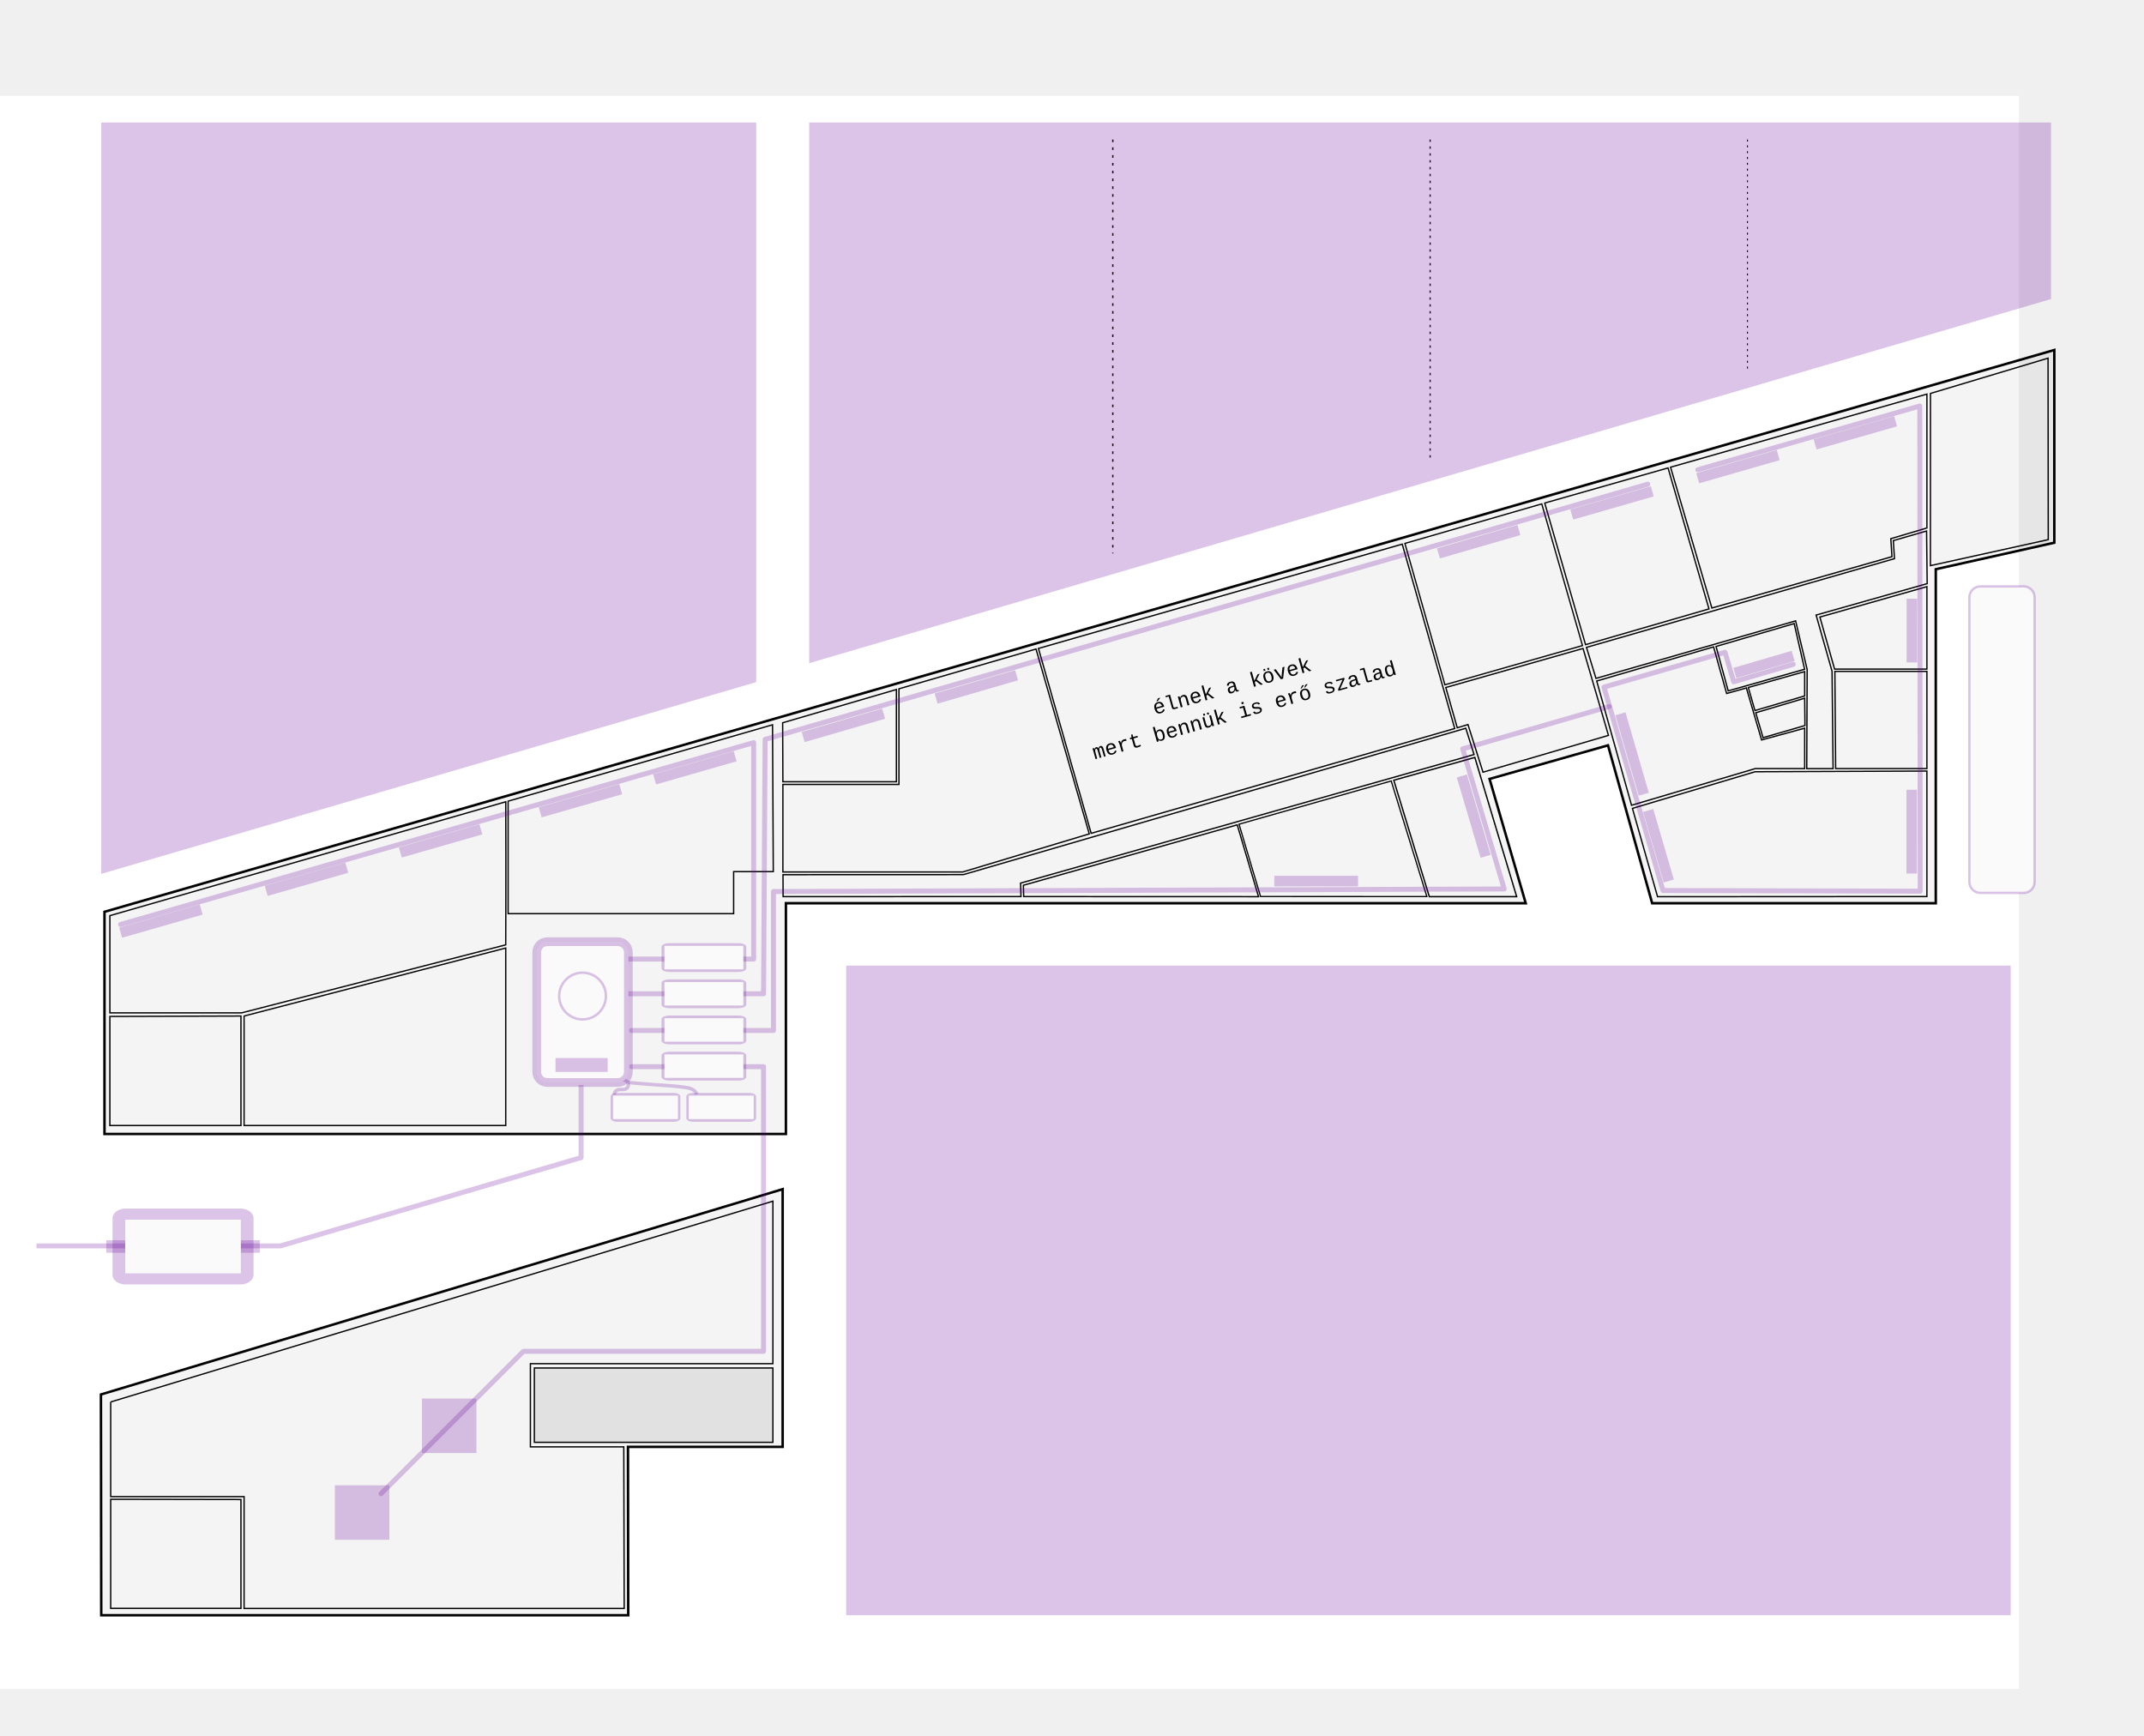
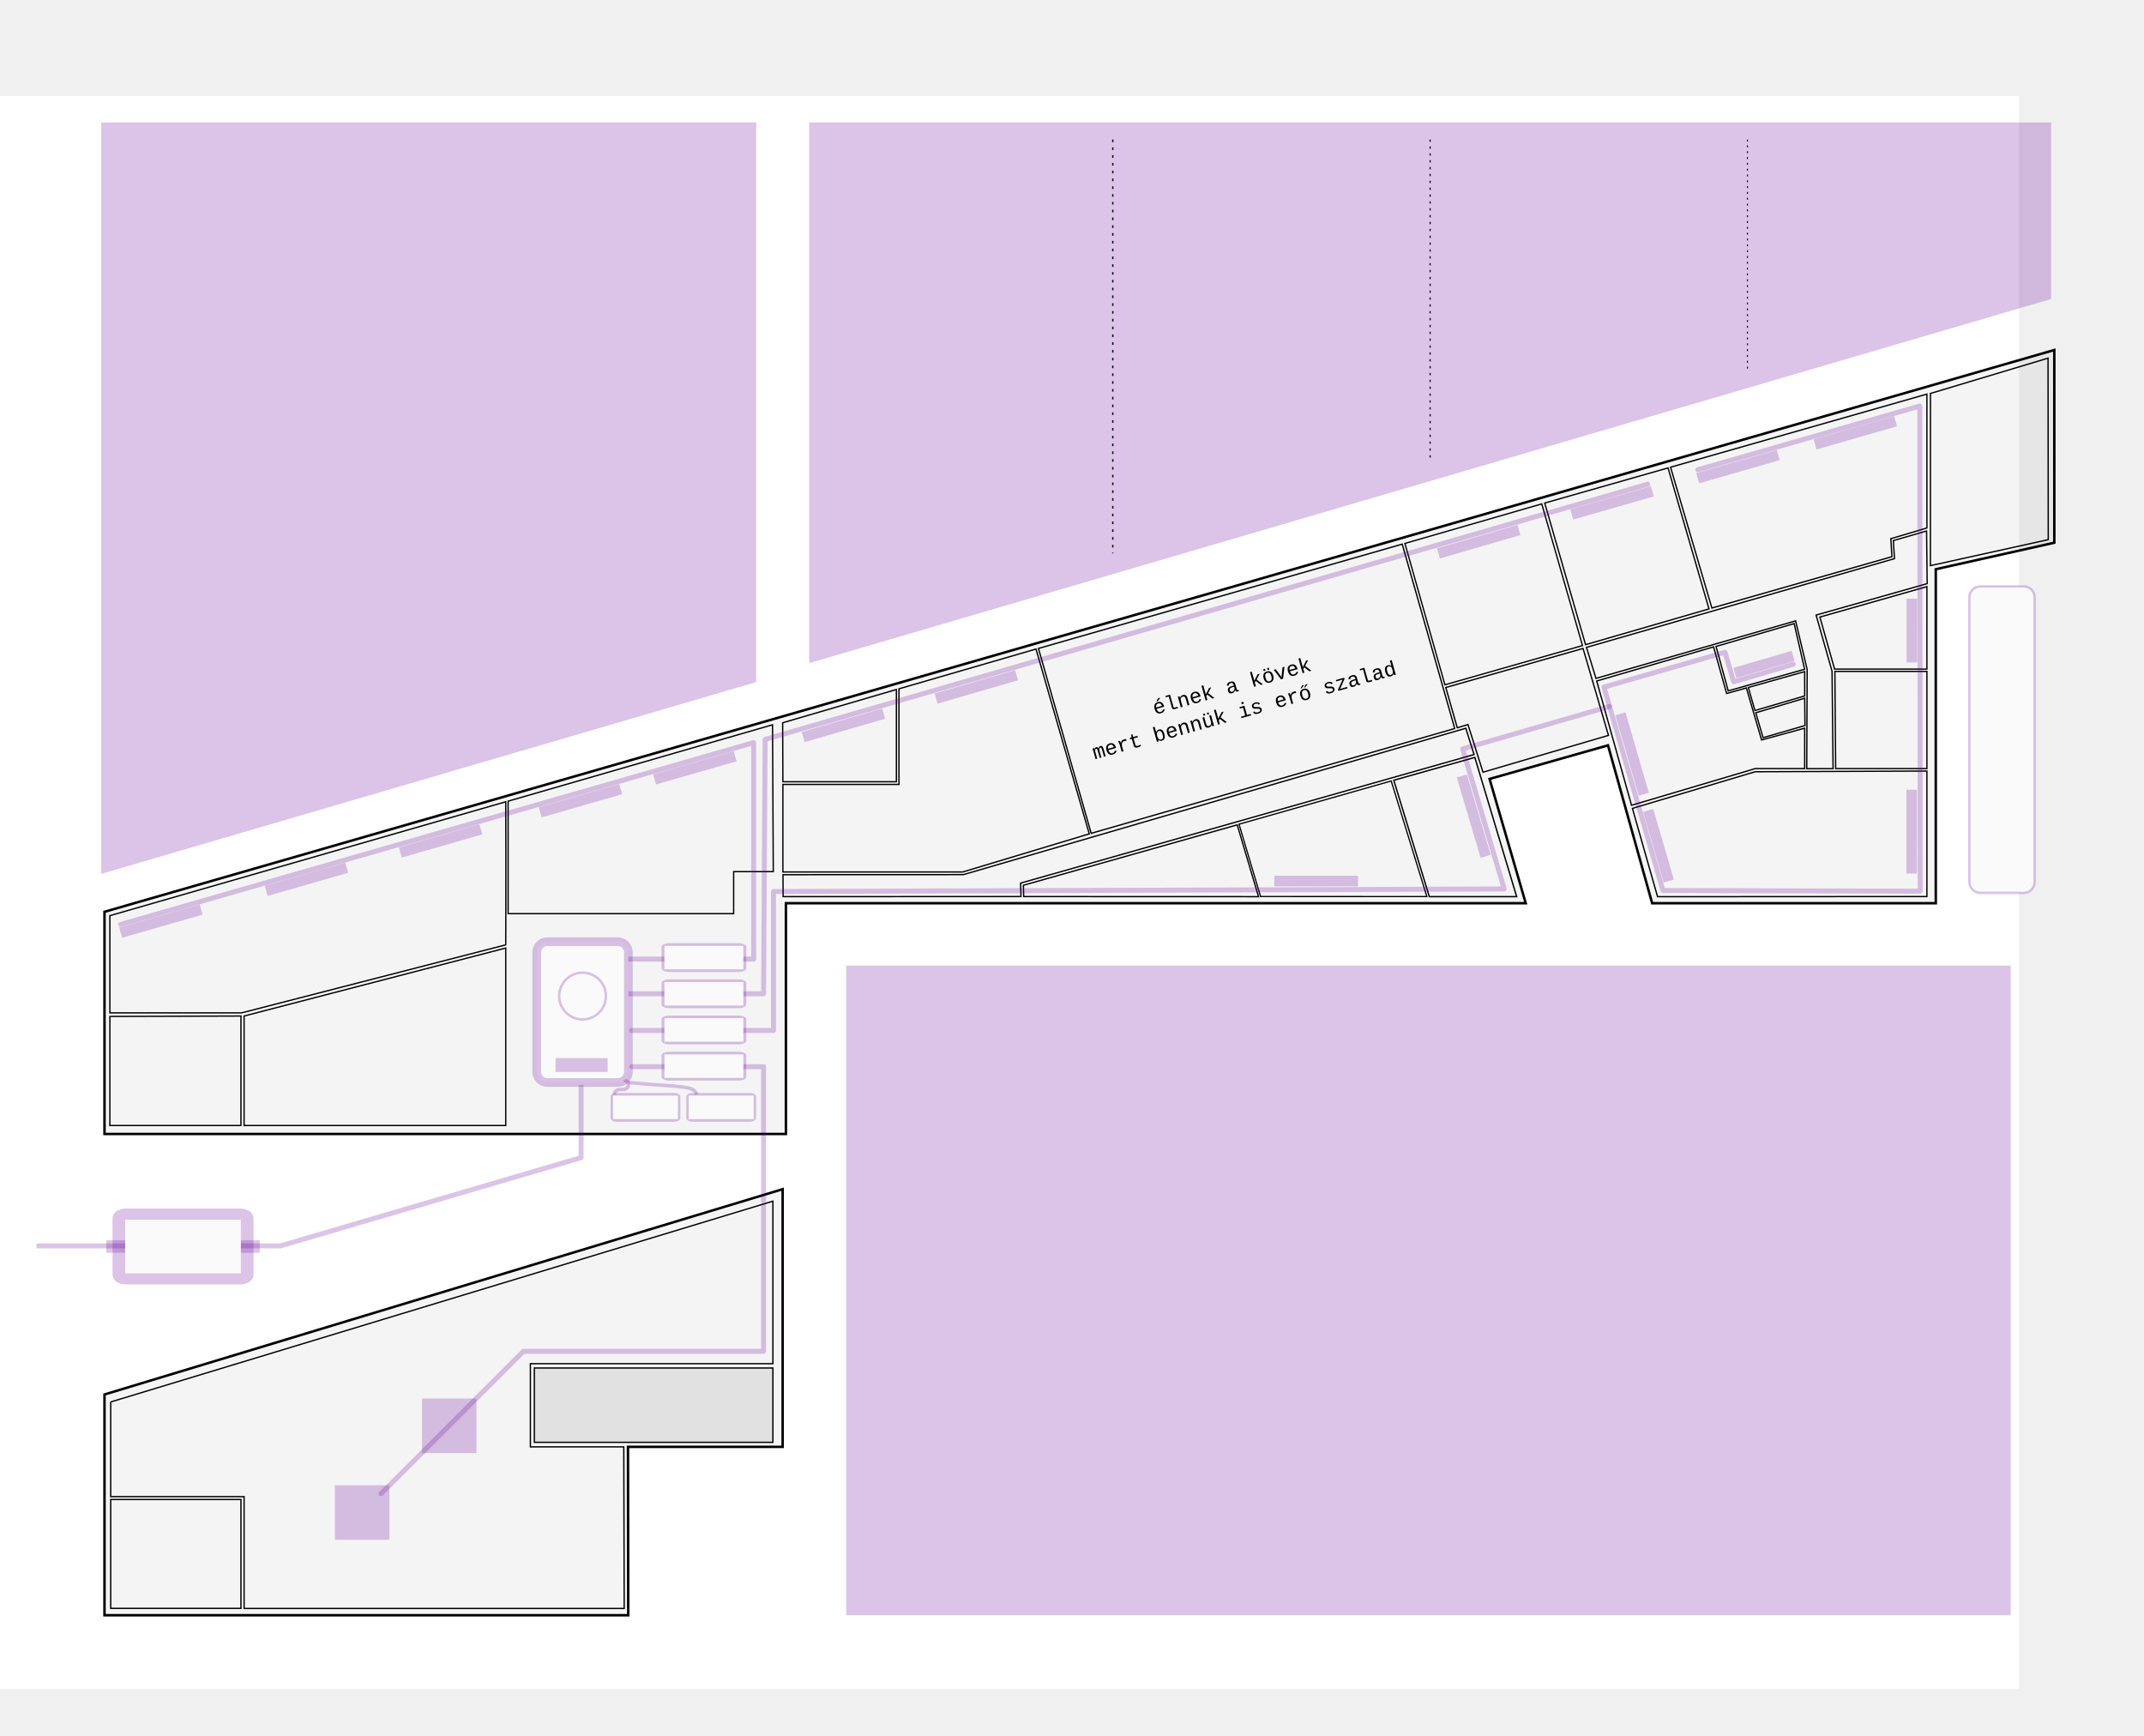
<svg xmlns="http://www.w3.org/2000/svg" width="432.435mm" height="350mm" viewBox="0 0 432.435 350" version="1.1" id="svg5">
  <defs id="defs2">
    </defs>
  <g id="drawing" transform="translate(87.61958,-48.61679)" style="display:inline">
    <rect style="display:inline;opacity:1;fill:#ffffff;fill-opacity:1;stroke:none;stroke-width:0.47;stroke-linecap:butt;stroke-linejoin:round;stroke-miterlimit:4;stroke-dasharray:0.47, 3.759;stroke-dashoffset:0;stroke-opacity:1;stop-color:#000000" id="rect78717" width="416.761" height="321.272" x="-97.173" y="67.955" class="clickthrough" />
    <rect style="opacity:1;fill:#fafafa;fill-opacity:1;stroke:#660099;stroke-width:0.477;stroke-linecap:round;stroke-linejoin:round;stroke-miterlimit:4;stroke-dasharray:none;stroke-opacity:0.231;stop-color:#000000" id="rect4922" width="13.162" height="61.81" x="309.59" y="166.878" ry="2.213" />
-     <path style="fill:#000000;fill-opacity:0.045;stroke:#000000;stroke-width:0.5;stroke-linecap:butt;stroke-linejoin:miter;stroke-miterlimit:4;stroke-dasharray:none;stroke-opacity:1" d="m -66.544,232.498 -2.6e-4,44.81 h 137.438 l 2.6e-4,-46.537 149.22,1.2e-4 -7.295,-25.065 23.888,-6.778 8.905,31.842 h 57.206 v -67.358 l 23.907,-5.349 v -38.862 z" id="envelope_emelet" />
+     <path style="fill:#000000;fill-opacity:0.045;stroke:#000000;stroke-width:0.5;stroke-linecap:butt;stroke-linejoin:miter;stroke-miterlimit:4;stroke-dasharray:none;stroke-opacity:1" d="m -66.544,232.498 1.9e-4,44.81 h 137.438 l 2.6e-4,-46.537 149.22,1.2e-4 -7.295,-25.065 23.888,-6.778 8.905,31.842 h 57.206 v -67.358 l 23.907,-5.349 v -38.862 z" id="envelope_emelet" />
    <g id="g2208" style="fill:none;stroke:#660099;stroke-opacity:0.231" transform="translate(0,-1.5875)">
      <path style="fill:none;stroke:#660099;stroke-width:0.7;stroke-linecap:butt;stroke-linejoin:miter;stroke-miterlimit:4;stroke-dasharray:none;stroke-opacity:0.231" d="m 38.092,268.038 c 0.216,-0.021 0.438,0.037 0.617,0.16 0.179,0.123 0.312,0.31 0.371,0.519 0.058,0.209 0.041,0.438 -0.048,0.636 -0.089,0.198 -0.25,0.362 -0.445,0.456 -0.252,0.122 -0.543,0.124 -0.823,0.118 -0.28,-0.006 -0.568,-0.018 -0.83,0.081 -0.198,0.074 -0.372,0.211 -0.491,0.385 -0.119,0.174 -0.184,0.386 -0.182,0.597" id="path1031" />
      <path style="fill:none;fill-opacity:1;stroke:#660099;stroke-width:0.7;stroke-linecap:butt;stroke-linejoin:miter;stroke-miterlimit:4;stroke-dasharray:none;stroke-opacity:0.231" d="m 39.121,268.506 c 1.913,0.189 3.828,0.349 5.746,0.482 1.874,0.129 3.752,0.232 5.612,0.495 0.487,0.069 0.98,0.151 1.426,0.358 0.223,0.104 0.433,0.239 0.609,0.41 0.177,0.171 0.319,0.38 0.402,0.611 0.003,0.007 0.005,0.015 0.008,0.022" id="path1035" />
    </g>
-     <path style="fill:#000000;fill-opacity:0.045;stroke:#000000;stroke-width:0.5;stroke-linecap:butt;stroke-linejoin:miter;stroke-miterlimit:4;stroke-dasharray:none;stroke-opacity:1" d="M -67.263,329.841 70.239,288.436 v 51.967 H 39.042 l 0.051,33.958 -106.292,-4e-4 z" id="envelope_foldszint" />
+     <path style="fill:#000000;fill-opacity:0.045;stroke:#000000;stroke-width:0.5;stroke-linecap:butt;stroke-linejoin:miter;stroke-miterlimit:4;stroke-dasharray:none;stroke-opacity:1" d="m -66.544,329.841 136.783,-41.404 v 51.967 H 39.042 l 0.051,33.958 -105.637,-4e-4 z" id="envelope_foldszint" />
    <path style="fill:#660099;fill-opacity:0.231;stroke:none;stroke-width:0.265px;stroke-linecap:butt;stroke-linejoin:miter;stroke-opacity:1" d="M 75.588,182.353 V 73.313 l 250.482,-2.96e-4 v 35.611 z" id="path91226" class="clickthrough" />
    <rect style="display:inline;opacity:0;fill:#660099;fill-opacity:0.231;stroke:none;stroke-width:1.314;stroke-linecap:butt;stroke-linejoin:round;stroke-miterlimit:4;stroke-dasharray:none;stroke-dashoffset:0;stroke-opacity:0.231;stop-color:#000000" id="rect93623-7" width="58.473" height="31.883" x="267.598" y="73.312" />
    <rect style="display:inline;opacity:0;fill:#660099;fill-opacity:0.231;stroke:none;stroke-width:1.652;stroke-linecap:butt;stroke-linejoin:round;stroke-miterlimit:4;stroke-dasharray:none;stroke-dashoffset:0;stroke-opacity:0.231;stop-color:#000000" id="rect93623-9" width="58.473" height="50.375" x="203.594" y="73.313" />
    <rect style="display:inline;opacity:0;fill:#660099;fill-opacity:0.231;stroke:none;stroke-width:1.933;stroke-linecap:butt;stroke-linejoin:round;stroke-miterlimit:4;stroke-dasharray:none;stroke-dashoffset:0;stroke-opacity:0.231;stop-color:#000000" id="rect93623-6" width="58.473" height="68.96" x="139.591" y="73.313" />
    <rect style="opacity:0;fill:#660099;fill-opacity:0.231;stroke:none;stroke-width:2.178;stroke-linecap:butt;stroke-linejoin:round;stroke-miterlimit:4;stroke-dasharray:none;stroke-dashoffset:0;stroke-opacity:0.231;stop-color:#000000" id="rect93623" width="58.473" height="87.577" x="75.588" y="73.313" />
    <path style="fill:#660099;fill-opacity:0.231;stroke:none;stroke-width:0.265px;stroke-linecap:butt;stroke-linejoin:miter;stroke-opacity:1" d="M 64.905,73.313 H -67.199 V 224.848 L 64.905,186.179 Z" id="path92253" />
    <g id="g2723">
      <path style="display:inline;fill:none;stroke:#000000;stroke-width:0.262;stroke-linecap:butt;stroke-linejoin:miter;stroke-miterlimit:4;stroke-dasharray:0.524, 1.048;stroke-dashoffset:0;stroke-opacity:1" d="M 136.826,76.762 V 160.214" id="path942" />
      <path style="display:inline;fill:none;stroke:#000000;stroke-width:0.231;stroke-linecap:butt;stroke-linejoin:miter;stroke-miterlimit:4;stroke-dasharray:0.461, 0.923;stroke-dashoffset:0;stroke-opacity:1" d="M 200.829,76.762 V 141.429" id="path942-6" />
      <path style="display:inline;fill:none;stroke:#000000;stroke-width:0.196;stroke-linecap:butt;stroke-linejoin:miter;stroke-miterlimit:4;stroke-dasharray:0.391, 0.783;stroke-dashoffset:0;stroke-opacity:1" d="M 264.832,76.762 V 123.305" id="path942-6-3" />
    </g>
    <path style="display:inline;fill:#660099;fill-opacity:0.231;stroke:none;stroke-width:0.256;stroke-linecap:butt;stroke-linejoin:miter;stroke-miterlimit:4;stroke-dasharray:0.256, 3.074;stroke-dashoffset:0;stroke-opacity:1" d="M 317.927,243.35 H 83.054 v 131.012 H 317.927 Z" id="graph" />
    <rect style="display:inline;fill:#660099;fill-opacity:0.231;stroke:none;stroke-width:0.081;stroke-linecap:butt;stroke-linejoin:round;stroke-miterlimit:4;stroke-dasharray:none;stroke-dashoffset:0;stroke-opacity:1;stop-color:#000000" id="rect41701-4" width="30.954" height="2.526" x="-66.18" y="298.739" rx="0" ry="0" />
    <path style="fill:none;stroke:#660099;stroke-width:1;stroke-linecap:butt;stroke-linejoin:round;stroke-miterlimit:4;stroke-dasharray:none;stroke-opacity:0.231" d="m 29.583,267.445 v 14.627 l -60.654,17.807 h -49.188" id="path43866" />
    <rect style="display:inline;fill:#660099;fill-opacity:0.231;stroke:none;stroke-width:0.125;stroke-linecap:round;stroke-linejoin:round;stroke-miterlimit:4;stroke-dasharray:none;stroke-dashoffset:0;stroke-opacity:1;stop-color:#000000" id="rect14422-5" width="28.44" height="15.302" x="-64.923" y="292.351" rx="2.626" ry="1.935" />
    <rect style="display:inline;opacity:1;fill:#fafafa;fill-opacity:1;stroke:none;stroke-width:0.145;stroke-linecap:butt;stroke-linejoin:round;stroke-miterlimit:4;stroke-dasharray:none;stroke-dashoffset:0;stroke-opacity:1;stop-color:#000000" id="rect41701" width="23.323" height="10.824" x="-62.365" y="294.59" rx="0" ry="0" />
    <text xml:space="preserve" style="font-style:normal;font-weight:normal;font-size:4.233px;line-height:1.25;font-family:sans-serif;display:inline;fill:#000000;fill-opacity:1;stroke:none;stroke-width:0.265" x="108.074" y="224.885" id="text4804" transform="rotate(-15.7019)" class="clickthrough">
      <tspan id="tspan4802" style="font-style:normal;font-variant:normal;font-weight:normal;font-stretch:normal;font-size:4.233px;font-family:'Courier New';-inkscape-font-specification:'Courier New';text-align:center;text-anchor:middle;stroke-width:0.265" x="108.074" y="224.885">élnek a kövek</tspan>
      <tspan style="font-style:normal;font-variant:normal;font-weight:normal;font-stretch:normal;font-size:4.233px;font-family:'Courier New';-inkscape-font-specification:'Courier New';text-align:center;text-anchor:middle;stroke-width:0.265" x="108.074" y="230.272" id="tspan8358">mert bennük is erő szalad</tspan>
    </text>
    <path style="fill:none;stroke:#000000;stroke-width:0.265px;stroke-linecap:butt;stroke-linejoin:miter;stroke-opacity:1" d="m 195.203,158.354 -73.374,21.036 10.633,37.284 73.328,-21.14 z" id="room_11" data-room-id="11" />
    <path style="fill:none;fill-opacity:0.08;stroke:#000000;stroke-width:0.265px;stroke-linecap:butt;stroke-linejoin:miter;stroke-opacity:1" d="m 161.923,214.966 -43.13,12.183 0.064,2.278 47.358,0.018 z" id="room_27" data-room-id="27" />
    <path style="fill:none;fill-opacity:0.08;stroke:#000000;stroke-width:0.265px;stroke-linecap:butt;stroke-linejoin:miter;stroke-opacity:1" d="m 279.446,173.059 21.583,-6.136 v 16.636 h -18.623 z" id="room_16" data-room-id="16" />
    <path style="fill:none;stroke:#000000;stroke-width:0.265px;stroke-linecap:butt;stroke-linejoin:miter;stroke-opacity:1" d="m 70.33,229.438 -0.023,-4.42 36.385,-0.015 101.331,-29.522 1.665,5.303 -91.461,25.93 0.083,2.712 z" id="room_24" data-room-id="24" />
    <path style="fill:none;stroke:#000000;stroke-width:0.265px;stroke-linecap:butt;stroke-linejoin:miter;stroke-opacity:1" d="m 236.799,196.92 -25.305,7.426 -3.031,-9.607 -2.162,0.646 -2.309,-8.12 27.681,-7.873 z" id="room_17" data-room-id="17" />
    <path style="fill:none;stroke:#000000;stroke-width:0.265px;stroke-linecap:butt;stroke-linejoin:miter;stroke-opacity:1" d="m 300.964,155.702 0.117,10.617 -22.401,6.338 3.215,11.333 0.208,19.639 -5.308,-1e-5 0.083,-19.993 -2.332,-9.806 -40.264,11.599 -1.917,-6.255 62.123,-17.895 -0.232,-3.638 z" id="room_25" data-room-id="25" />
    <path style="fill:none;fill-opacity:0.08;stroke:#000000;stroke-width:0.265px;stroke-linecap:butt;stroke-linejoin:miter;stroke-opacity:1" d="m 301.029,184.014 1e-5,19.61 H 282.623 l -0.156,-19.61 z" id="szita_moso" data-temperature-rooms="[25,1,16]" />
    <path style="fill:none;fill-opacity:0.08;stroke:#000000;stroke-width:0.265px;stroke-linecap:butt;stroke-linejoin:miter;stroke-opacity:1" d="m 276.375,184.059 -11.368,3.199 1.336,4.652 10.032,-2.944 z" id="wc1" data-temperature-rooms="[13,25]" />
    <path style="fill:none;fill-opacity:0.08;stroke:#000000;stroke-width:0.265px;stroke-linecap:butt;stroke-linejoin:miter;stroke-opacity:1" d="m 276.375,189.428 0.058,5.508 -8.453,2.447 -1.469,-5.026 z" id="wc2" data-temperature-rooms="[13,25]" />
    <path style="fill:none;fill-opacity:0.08;stroke:#000000;stroke-width:0.265px;stroke-linecap:butt;stroke-linejoin:miter;stroke-opacity:1" d="m 274.254,174.374 -15.753,4.61 2.45,8.96 15.413,-4.358 z" id="ovi_wc" data-temperature-rooms="[13,25]" />
    <path style="display:inline;fill:none;fill-opacity:0.08;stroke:#000000;stroke-width:0.265;stroke-linecap:butt;stroke-linejoin:miter;stroke-miterlimit:4;stroke-dasharray:none;stroke-opacity:1" d="m 14.385,239.808 v 0 l -52.772,13.71 c 0,7.361 0,14.723 0,22.084 l 52.772,-4.2e-4 z" id="pult" />
    <path style="display:inline;fill:#000000;fill-opacity:0.08;stroke:#000000;stroke-width:0.265px;stroke-linecap:butt;stroke-linejoin:miter;stroke-opacity:1" d="m 68.271,324.5 v 14.989 h -48.113 v -14.989 z" id="lenti_wc" />
    <g id="g912">
      <path style="display:inline;fill:none;stroke:#000000;stroke-width:0.265px;stroke-linecap:butt;stroke-linejoin:miter;stroke-opacity:1" d="m 249.325,142.838 8.335,28.402 36.318,-10.36 -0.228,-3.626 7.28,-2.161 v -26.997 z" id="room_2" data-room-id="2" />
      <path style="fill:none;fill-opacity:0.08;stroke:#000000;stroke-width:0.265px;stroke-linecap:butt;stroke-linejoin:miter;stroke-opacity:1" d="m 241.454,211.019 -7.024,-25.063 23.571,-6.881 2.633,9.4 3.984,-1.121 3.063,10.491 8.695,-2.378 v 8.156 h -9.986 z" id="room_13" data-room-id="13" />
      <path style="display:inline;fill:none;stroke:#000000;stroke-width:0.265px;stroke-linecap:butt;stroke-linejoin:miter;stroke-opacity:1" d="m 241.632,211.646 24.746,-7.391 34.65,-0.14 v 25.306 l -54.325,0.033 z" id="room_1" data-room-id="1" />
      <path style="display:inline;fill:none;stroke:#000000;stroke-width:0.263px;stroke-linecap:butt;stroke-linejoin:miter;stroke-opacity:1" d="m 223.944,150.065 24.872,-7.081 8.259,28.432 -24.897,7.212 z" id="room_3" data-room-id="3" />
      <path style="display:inline;fill:none;stroke:#000000;stroke-width:0.259px;stroke-linecap:butt;stroke-linejoin:miter;stroke-opacity:1" d="m 223.348,150.241 -27.604,7.966 8.067,28.512 27.748,-7.909 z" id="room_4" data-room-id="4" />
      <path style="display:inline;fill:none;stroke:#000000;stroke-width:0.275px;stroke-linecap:butt;stroke-linejoin:miter;stroke-opacity:1" d="m 193.501,205.969 16.345,-4.603 8.439,28.079 h -17.62 z" id="room_7" data-room-id="7" />
      <path style="display:inline;fill:none;stroke:#000000;stroke-width:0.247px;stroke-linecap:butt;stroke-linejoin:miter;stroke-opacity:1" d="m 192.982,206.118 -30.694,8.717 4.339,14.581 33.543,0.012 z" id="room_6" data-room-id="6" />
      <path style="fill:none;stroke:#000000;stroke-width:0.265px;stroke-linecap:butt;stroke-linejoin:miter;stroke-opacity:1" d="m 121.338,179.509 10.74,37.276 -25.516,7.685 H 70.286 l 2.6e-4,-17.656 h 23.409 v -19.284 z" id="room_5" data-room-id="5" />
      <path style="display:inline;fill:none;stroke:#000000;stroke-width:0.265px;stroke-linecap:butt;stroke-linejoin:miter;stroke-opacity:1" d="m 93.18,187.669 v 18.598 H 70.286 l -0.047,-11.888 z" id="room_12" data-room-id="12" />
      <path style="fill:none;stroke:#000000;stroke-width:0.265px;stroke-linecap:butt;stroke-linejoin:miter;stroke-opacity:1" d="m 68.346,224.399 -0.149,-29.618 -53.33,15.41 v 22.688 h 45.486 l 4.94e-4,-8.48 z" id="room_8" data-room-id="8" />
      <path style="fill:none;stroke:#000000;stroke-width:0.265px;stroke-linecap:butt;stroke-linejoin:miter;stroke-opacity:1" d="m 14.385,210.313 -79.843,22.964 v 19.607 h 26.56 l 53.283,-13.721 c 0,0 0.062,-14.952 -1.64e-4,-28.849 z" id="room_9" data-room-id="9" />
-       <path style="fill:none;stroke:#000000;stroke-width:0.265px;stroke-linecap:butt;stroke-linejoin:miter;stroke-opacity:1" d="m -65.267,331.342 133.538,-40.484 v 32.772 h -48.913 v 16.774 h 18.837 l 0.083,32.587 -76.665,4.8e-4 v -22.556 l -26.905,-2.8e-4 v -19.093" id="room_10" data-room-id="10" />
+       <path style="fill:none;stroke:#000000;stroke-width:0.265px;stroke-linecap:butt;stroke-linejoin:miter;stroke-opacity:1" d="m -65.267,331.342 133.538,-40.484 v 32.772 h -48.913 v 16.774 h 18.837 l 0.083,32.587 -76.665,4.8e-4 v -22.556 h -26.905 v -19.093" id="room_10" data-room-id="10" />
    </g>
    <path style="fill:none;stroke:#660099;stroke-width:1;stroke-linecap:round;stroke-linejoin:round;stroke-miterlimit:4;stroke-dasharray:none;stroke-opacity:0.231" d="m 39.272,242.029 25.118,-7e-5 V 198.381 l -127.688,36.669" id="path6552" class="clickthrough" />
    <path style="display:inline;fill:none;stroke:#660099;stroke-width:1;stroke-linecap:round;stroke-linejoin:round;stroke-miterlimit:4;stroke-dasharray:none;stroke-opacity:0.231" d="M 39.248,249.029 H 66.39 l 0.31,-51.302 178.035,-51.463" id="path5000" class="clickthrough" />
    <path style="fill:none;stroke:#660099;stroke-width:1;stroke-linecap:round;stroke-linejoin:round;stroke-miterlimit:4;stroke-dasharray:none;stroke-opacity:0.231" d="m 254.823,143.351 44.77,-12.849 0.079,97.843 -51.874,-0.14 -11.906,-41.018 24.416,-7.023 1.757,5.943 12.006,-3.52" id="path1049" />
    <path style="fill:none;stroke:#660099;stroke-width:1;stroke-linecap:round;stroke-linejoin:round;stroke-miterlimit:4;stroke-dasharray:none;stroke-opacity:0.231" d="m 39.777,256.437 28.613,-3.3e-4 1.87e-4,-28.026 147.382,-0.518 -8.374,-28.247 29.575,-8.547" id="path6020" class="clickthrough" />
    <path style="fill:none;stroke:#660099;stroke-width:1;stroke-linecap:round;stroke-linejoin:round;stroke-miterlimit:4;stroke-dasharray:none;stroke-opacity:0.231" d="m 39.801,263.729 26.589,-4.1e-4 v 4.947 52.461 l -48.441,4.1e-4 -28.707,28.707" id="path7279" class="clickthrough" />
    <g id="cycle4_radiators" transform="translate(-4.233333,4.233333)" class="clickthrough">
      <rect style="opacity:1;fill:#660099;fill-opacity:0.231;stroke:none;stroke-width:0.215;stroke-linecap:butt;stroke-linejoin:round;stroke-miterlimit:4;stroke-dasharray:none;stroke-dashoffset:0;stroke-opacity:0.231;stop-color:#000000" id="trafohaz_radiator_2" width="10.995" height="10.995" x="-15.842" y="343.921" />
      <rect style="display:inline;fill:#660099;fill-opacity:0.231;stroke:none;stroke-width:0.215;stroke-linecap:butt;stroke-linejoin:round;stroke-miterlimit:4;stroke-dasharray:none;stroke-dashoffset:0;stroke-opacity:0.231;stop-color:#000000" id="trafohaz_radiator_1" width="10.995" height="10.995" x="1.713" y="326.428" />
    </g>
    <g id="cycle3_radiators" class="clickthrough" transform="translate(0.2305368,1.5875)">
      <rect style="display:inline;fill:#660099;fill-opacity:0.231;stroke:none;stroke-width:0.215;stroke-linecap:butt;stroke-linejoin:round;stroke-miterlimit:4;stroke-dasharray:none;stroke-dashoffset:0;stroke-opacity:0.231;stop-color:#000000" id="kisterem_radiator_2" width="16.898" height="2.128" x="-13.937" y="207.4" ry="0" transform="rotate(-16.0342)" />
      <rect style="display:inline;fill:#660099;fill-opacity:0.231;stroke:none;stroke-width:0.215;stroke-linecap:butt;stroke-linejoin:round;stroke-miterlimit:4;stroke-dasharray:none;stroke-dashoffset:0;stroke-opacity:0.231;stop-color:#000000" id="kisterem_radiator_1" width="16.898" height="2.128" x="-37.952" y="207.406" ry="0" transform="rotate(-16.0342)" />
      <rect style="display:inline;fill:#660099;fill-opacity:0.231;stroke:none;stroke-width:0.215;stroke-linecap:butt;stroke-linejoin:round;stroke-miterlimit:4;stroke-dasharray:none;stroke-dashoffset:0;stroke-opacity:0.231;stop-color:#000000" id="vendegter_radiator_3" width="16.898" height="2.128" x="-67.303" y="207.401" ry="0" transform="rotate(-16.0342)" />
      <rect style="display:inline;fill:#660099;fill-opacity:0.231;stroke:none;stroke-width:0.215;stroke-linecap:butt;stroke-linejoin:round;stroke-miterlimit:4;stroke-dasharray:none;stroke-dashoffset:0;stroke-opacity:0.231;stop-color:#000000" id="vendegter_radiator_2" width="16.898" height="2.128" x="-95.438" y="207.37" ry="0" transform="rotate(-16.0342)" />
      <rect style="display:inline;fill:#660099;fill-opacity:0.231;stroke:none;stroke-width:0.215;stroke-linecap:butt;stroke-linejoin:round;stroke-miterlimit:4;stroke-dasharray:none;stroke-dashoffset:0;stroke-opacity:0.231;stop-color:#000000" id="vendegter_radiator_1" width="16.898" height="2.128" x="-125.985" y="207.369" ry="0" transform="rotate(-16.0342)" />
    </g>
    <g id="cycle1_radiators" class="clickthrough" style="display:inline">
      <rect style="display:inline;fill:#660099;fill-opacity:0.231;stroke:none;stroke-width:0.202;stroke-linecap:butt;stroke-linejoin:round;stroke-miterlimit:4;stroke-dasharray:none;stroke-dashoffset:0;stroke-opacity:0.231;stop-color:#000000" id="oktopusz_szita_radiator_2" data-location-id="oktopusz_szita" data-probes="[]" data-trvs="[&quot;79&quot;]" width="14.824" height="2.128" x="272.182" y="-176.618" ry="0" transform="rotate(73.72126)" />
      <rect style="display:inline;fill:#660099;fill-opacity:0.231;stroke:none;stroke-width:0.215;stroke-linecap:butt;stroke-linejoin:round;stroke-miterlimit:4;stroke-dasharray:none;stroke-dashoffset:0;stroke-opacity:0.231;stop-color:#000000" id="oktopusz_szita_radiator_1" data-trvs="[&quot;77&quot;]" width="16.898" height="2.128" x="207.881" y="-299.028" ry="0" transform="rotate(90)" />
      <rect style="display:inline;fill:#660099;fill-opacity:0.231;stroke:none;stroke-width:0.215;stroke-linecap:butt;stroke-linejoin:round;stroke-miterlimit:4;stroke-dasharray:none;stroke-dashoffset:0;stroke-opacity:0.231;stop-color:#000000" id="golyafeszek_radiator_1" data-location-id="golyafeszek" data-probes="[&quot;ovi_radiatorok_shelly/temperature:100&quot;,&quot;ovi_radiatorok_shelly/temperature:101&quot;]" data-trvs="[&quot;71&quot;]" width="16.898" height="2.128" x="229.459" y="208.713" ry="0" transform="rotate(-16.0342)" />
      <rect style="display:inline;fill:#660099;fill-opacity:0.231;stroke:none;stroke-width:0.215;stroke-linecap:butt;stroke-linejoin:round;stroke-miterlimit:4;stroke-dasharray:none;stroke-dashoffset:0;stroke-opacity:0.231;stop-color:#000000" id="golyafeszek_radiator_2" data-location-id="golyafeszek" data-probes="[&quot;ovi_radiatorok_shelly/temperature:102&quot;,&quot;ovi_radiatorok_shelly/temperature:103&quot;]" data-trvs="[&quot;75&quot;]" width="16.898" height="2.128" x="204.819" y="208.732" ry="0" transform="rotate(-16.0342)" />
      <rect style="display:inline;fill:#660099;fill-opacity:0.231;stroke:none;stroke-width:0.183;stroke-linecap:butt;stroke-linejoin:round;stroke-miterlimit:4;stroke-dasharray:none;stroke-dashoffset:0;stroke-opacity:0.231;stop-color:#000000" id="golyafeszek_wc_radiator_1" width="12.244" height="2.128" x="199.997" y="249.529" ry="0" transform="matrix(0.959728,-0.2809309,0.2807371,0.9597847,0,0)" />
      <rect style="display:inline;fill:#660099;fill-opacity:0.231;stroke:none;stroke-width:0.215;stroke-linecap:butt;stroke-linejoin:round;stroke-miterlimit:4;stroke-dasharray:none;stroke-dashoffset:0;stroke-opacity:0.231;stop-color:#000000" id="gepmuhely_radiator_1" data-trvs="[&quot;57&quot;]" width="16.898" height="2.128" x="251.623" y="-177.097" ry="0" transform="rotate(73.80998)" />
      <rect style="display:inline;fill:#660099;fill-opacity:0.231;stroke:none;stroke-width:0.188;stroke-linecap:butt;stroke-linejoin:round;stroke-miterlimit:4;stroke-dasharray:none;stroke-dashoffset:0;stroke-opacity:0.231;stop-color:#000000" id="kistargyalo_radiator_1" width="12.853" height="2.128" x="169.357" y="-299.062" ry="0" transform="rotate(90)" />
      <rect style="display:inline;fill:#660099;fill-opacity:0.231;stroke:none;stroke-width:0.215;stroke-linecap:butt;stroke-linejoin:round;stroke-miterlimit:4;stroke-dasharray:none;stroke-dashoffset:0;stroke-opacity:0.231;stop-color:#000000" id="golyairoda_radiator_1" data-trvs="[&quot;65&quot;]" width="16.898" height="2.128" x="255.466" y="-141.601" ry="0" transform="rotate(73.52075)" />
      <rect style="opacity:1;fill:#660099;fill-opacity:0.231;stroke:none;stroke-width:0.215;stroke-linecap:butt;stroke-linejoin:round;stroke-miterlimit:4;stroke-dasharray:none;stroke-dashoffset:0;stroke-opacity:0.231;stop-color:#000000" id="studio_radiator_1" data-trvs="[&quot;69&quot;]" width="16.898" height="2.128" x="169.392" y="225.243" ry="0" />
    </g>
    <g id="cycle2_radiators" class="clickthrough">
      <rect style="display:inline;fill:#660099;fill-opacity:0.231;stroke:none;stroke-width:0.215;stroke-linecap:butt;stroke-linejoin:round;stroke-miterlimit:4;stroke-dasharray:none;stroke-dashoffset:0;stroke-opacity:0.231;stop-color:#000000" id="merce_radiator_1" data-trvs="[&quot;63&quot;]" width="16.898" height="2.128" x="44.34" y="209.133" ry="0" transform="rotate(-16.19002)" />
      <rect style="display:inline;fill:#660099;fill-opacity:0.231;stroke:none;stroke-width:0.215;stroke-linecap:butt;stroke-linejoin:round;stroke-miterlimit:4;stroke-dasharray:none;stroke-dashoffset:0;stroke-opacity:0.231;stop-color:#000000" id="merce_targyalo_radiator_1" data-display-label="Diós Edit" data-trvs="[&quot;53&quot;]" width="16.898" height="2.128" x="16.429" y="209.104" ry="0" transform="rotate(-16.19002)" />
      <rect style="display:inline;fill:#660099;fill-opacity:0.231;stroke:none;stroke-width:0.215;stroke-linecap:butt;stroke-linejoin:round;stroke-miterlimit:4;stroke-dasharray:none;stroke-dashoffset:0;stroke-opacity:0.231;stop-color:#000000" id="pk_radiator_1" data-trvs="[&quot;42&quot;]" width="16.898" height="2.128" x="178.386" y="208.742" ry="0" transform="rotate(-16.0342)" />
      <rect style="display:inline;fill:#660099;fill-opacity:0.231;stroke:none;stroke-width:0.215;stroke-linecap:butt;stroke-linejoin:round;stroke-miterlimit:4;stroke-dasharray:none;stroke-dashoffset:0;stroke-opacity:0.231;stop-color:#000000" id="szgk_radiator_1" data-trvs="[&quot;59&quot;]" width="16.898" height="2.128" x="149.803" y="209.262" ry="0" transform="rotate(-16.19002)" />
    </g>
    <rect style="opacity:1;fill:#fafafa;fill-opacity:1;stroke:#660099;stroke-width:1.755;stroke-linecap:round;stroke-linejoin:round;stroke-miterlimit:4;stroke-dasharray:none;stroke-dashoffset:0;stroke-opacity:0.231;stop-color:#000000" id="rect14620" width="18.49" height="28.387" x="20.631" y="238.532" ry="2.14" />
    <rect style="opacity:1;fill:#660099;fill-opacity:0.231;stroke:none;stroke-width:0.204;stroke-linecap:round;stroke-linejoin:round;stroke-miterlimit:4;stroke-dasharray:none;stroke-dashoffset:0;stroke-opacity:0.79;stop-color:#000000" id="rect14422" width="10.515" height="2.803" x="24.427" y="261.996" class="clickthrough" />
    <circle style="display:inline;fill:none;fill-opacity:0.231;stroke:#660099;stroke-width:0.5;stroke-linecap:butt;stroke-linejoin:round;stroke-miterlimit:4;stroke-dasharray:none;stroke-dashoffset:0;stroke-opacity:0.231;stop-color:#000000" id="path79704-9" cx="29.876" cy="249.491" r="4.713" class="clickthrough" />
    <rect style="display:inline;fill:#660099;fill-opacity:0.231;stroke:none;stroke-width:0.06;stroke-linecap:round;stroke-linejoin:round;stroke-miterlimit:4;stroke-dasharray:none;stroke-dashoffset:0;stroke-opacity:1;stop-color:#000000" id="rect14422-5-7" width="17.096" height="5.811" x="45.805" y="238.826" rx="1.579" ry="0.735" />
    <rect style="display:inline;fill:#fafafa;fill-opacity:1;stroke:none;stroke-width:0.079;stroke-linecap:butt;stroke-linejoin:round;stroke-miterlimit:4;stroke-dasharray:none;stroke-dashoffset:0;stroke-opacity:1;stop-color:#000000" id="rect41701-6" width="15.917" height="4.736" x="46.395" y="239.364" rx="0" ry="0" />
    <rect style="display:inline;fill:#660099;fill-opacity:0.231;stroke:none;stroke-width:0.06;stroke-linecap:round;stroke-linejoin:round;stroke-miterlimit:4;stroke-dasharray:none;stroke-dashoffset:0;stroke-opacity:1;stop-color:#000000" id="rect14422-5-7-4" width="17.096" height="5.811" x="45.805" y="246.125" rx="1.579" ry="0.735" />
    <rect style="display:inline;fill:#fafafa;fill-opacity:1;stroke:none;stroke-width:0.079;stroke-linecap:butt;stroke-linejoin:round;stroke-miterlimit:4;stroke-dasharray:none;stroke-dashoffset:0;stroke-opacity:1;stop-color:#000000" id="rect41701-6-7" width="15.917" height="4.736" x="46.395" y="246.662" rx="0" ry="0" />
    <rect style="display:inline;fill:#660099;fill-opacity:0.231;stroke:none;stroke-width:0.06;stroke-linecap:round;stroke-linejoin:round;stroke-miterlimit:4;stroke-dasharray:none;stroke-dashoffset:0;stroke-opacity:1;stop-color:#000000" id="rect14422-5-7-4-3" width="17.096" height="5.811" x="45.805" y="253.423" rx="1.579" ry="0.735" />
    <rect style="display:inline;fill:#fafafa;fill-opacity:1;stroke:none;stroke-width:0.079;stroke-linecap:butt;stroke-linejoin:round;stroke-miterlimit:4;stroke-dasharray:none;stroke-dashoffset:0;stroke-opacity:1;stop-color:#000000" id="rect41701-6-7-6" width="15.917" height="4.736" x="46.395" y="253.961" rx="0" ry="0" />
    <rect style="display:inline;fill:#660099;fill-opacity:0.231;stroke:none;stroke-width:0.06;stroke-linecap:round;stroke-linejoin:round;stroke-miterlimit:4;stroke-dasharray:none;stroke-dashoffset:0;stroke-opacity:1;stop-color:#000000" id="rect14422-5-7-4-5" width="17.096" height="5.811" x="45.805" y="260.722" rx="1.579" ry="0.735" />
    <rect style="display:inline;fill:#660099;fill-opacity:0.231;stroke:none;stroke-width:0.054;stroke-linecap:round;stroke-linejoin:round;stroke-miterlimit:4;stroke-dasharray:none;stroke-dashoffset:0;stroke-opacity:1;stop-color:#000000" id="rect14422-5-7-4-5-7" width="14.07" height="5.811" x="35.535" y="269.029" rx="1.299" ry="0.735" />
    <rect style="display:inline;fill:#660099;fill-opacity:0.231;stroke:none;stroke-width:0.054;stroke-linecap:round;stroke-linejoin:round;stroke-miterlimit:4;stroke-dasharray:none;stroke-dashoffset:0;stroke-opacity:1;stop-color:#000000" id="rect14422-5-7-4-5-7-6" width="14.07" height="5.811" x="50.813" y="269.029" rx="1.299" ry="0.735" />
    <rect style="display:inline;fill:#fafafa;fill-opacity:1;stroke:none;stroke-width:0.079;stroke-linecap:butt;stroke-linejoin:round;stroke-miterlimit:4;stroke-dasharray:none;stroke-dashoffset:0;stroke-opacity:1;stop-color:#000000" id="rect41701-6-7-66" width="15.917" height="4.736" x="46.395" y="261.26" rx="0" ry="0" />
    <rect style="display:inline;fill:#fafafa;fill-opacity:1;stroke:none;stroke-width:0.072;stroke-linecap:butt;stroke-linejoin:round;stroke-miterlimit:4;stroke-dasharray:none;stroke-dashoffset:0;stroke-opacity:1;stop-color:#000000" id="rect41701-6-7-66-0" width="13.099" height="4.736" x="36.02" y="269.567" rx="0" ry="0" />
    <rect style="display:inline;fill:#fafafa;fill-opacity:1;stroke:none;stroke-width:0.072;stroke-linecap:butt;stroke-linejoin:round;stroke-miterlimit:4;stroke-dasharray:none;stroke-dashoffset:0;stroke-opacity:1;stop-color:#000000" id="rect41701-6-7-66-0-7" width="13.099" height="4.736" x="51.298" y="269.567" rx="0" ry="0" />
    <path style="fill:none;fill-opacity:0.281;stroke:none;stroke-width:0.265;stroke-linecap:butt;stroke-linejoin:miter;stroke-miterlimit:4;stroke-dasharray:0.265, 3.18;stroke-dashoffset:0;stroke-opacity:1" d="M 15.84,241.412 H 66.448 v 31.712 H 15.84 Z" id="control" />
    <path style="fill:none;stroke:#000000;stroke-width:0.265px;stroke-linecap:butt;stroke-linejoin:miter;stroke-opacity:1" d="m -65.46,253.603 -3.08e-4,21.999 h 26.44 v -22.084 z" id="path1778" />
-     <path style="display:inline;fill:none;stroke:#000000;stroke-width:0.265px;stroke-linecap:butt;stroke-linejoin:miter;stroke-opacity:1" d="m -65.292,350.976 1.5e-5,21.999 h 26.271 v -21.952 z" id="path1778-9" />
+     <path style="display:inline;fill:none;stroke:#000000;stroke-width:0.265px;stroke-linecap:butt;stroke-linejoin:miter;stroke-opacity:1" d="m -65.292,351.023 1.5e-5,21.951 26.271,1.1e-4 v -21.951 z" id="path1778-9" />
    <path style="fill:none;stroke:#000000;stroke-width:0.265px;stroke-linecap:butt;stroke-linejoin:miter;stroke-opacity:1" d="m 301.748,127.959 23.713,-7.111 0.042,36.6 -23.767,5.243 z" id="path2935" />
  </g>
</svg>
